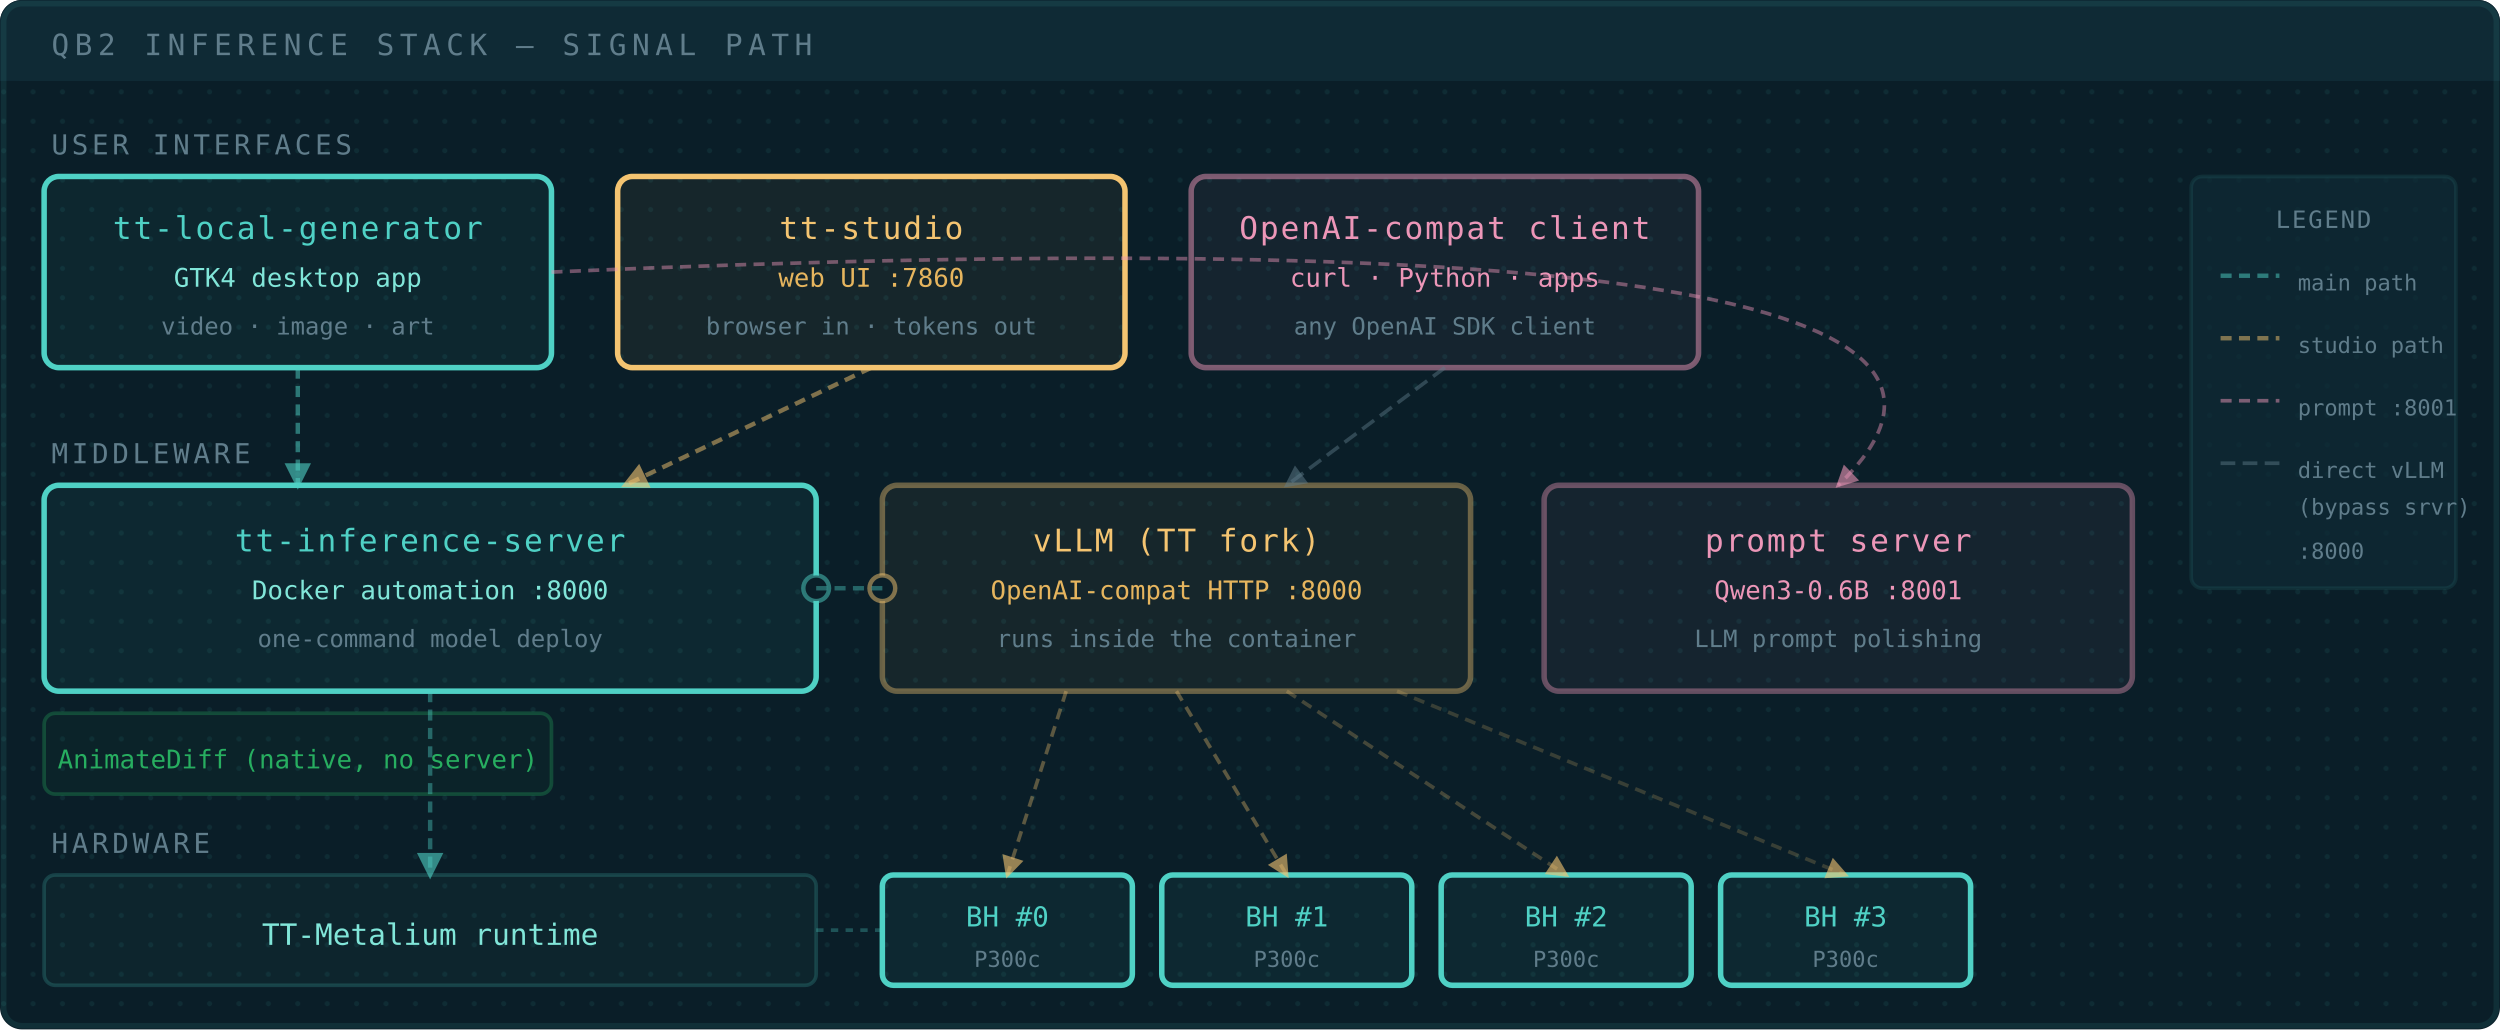
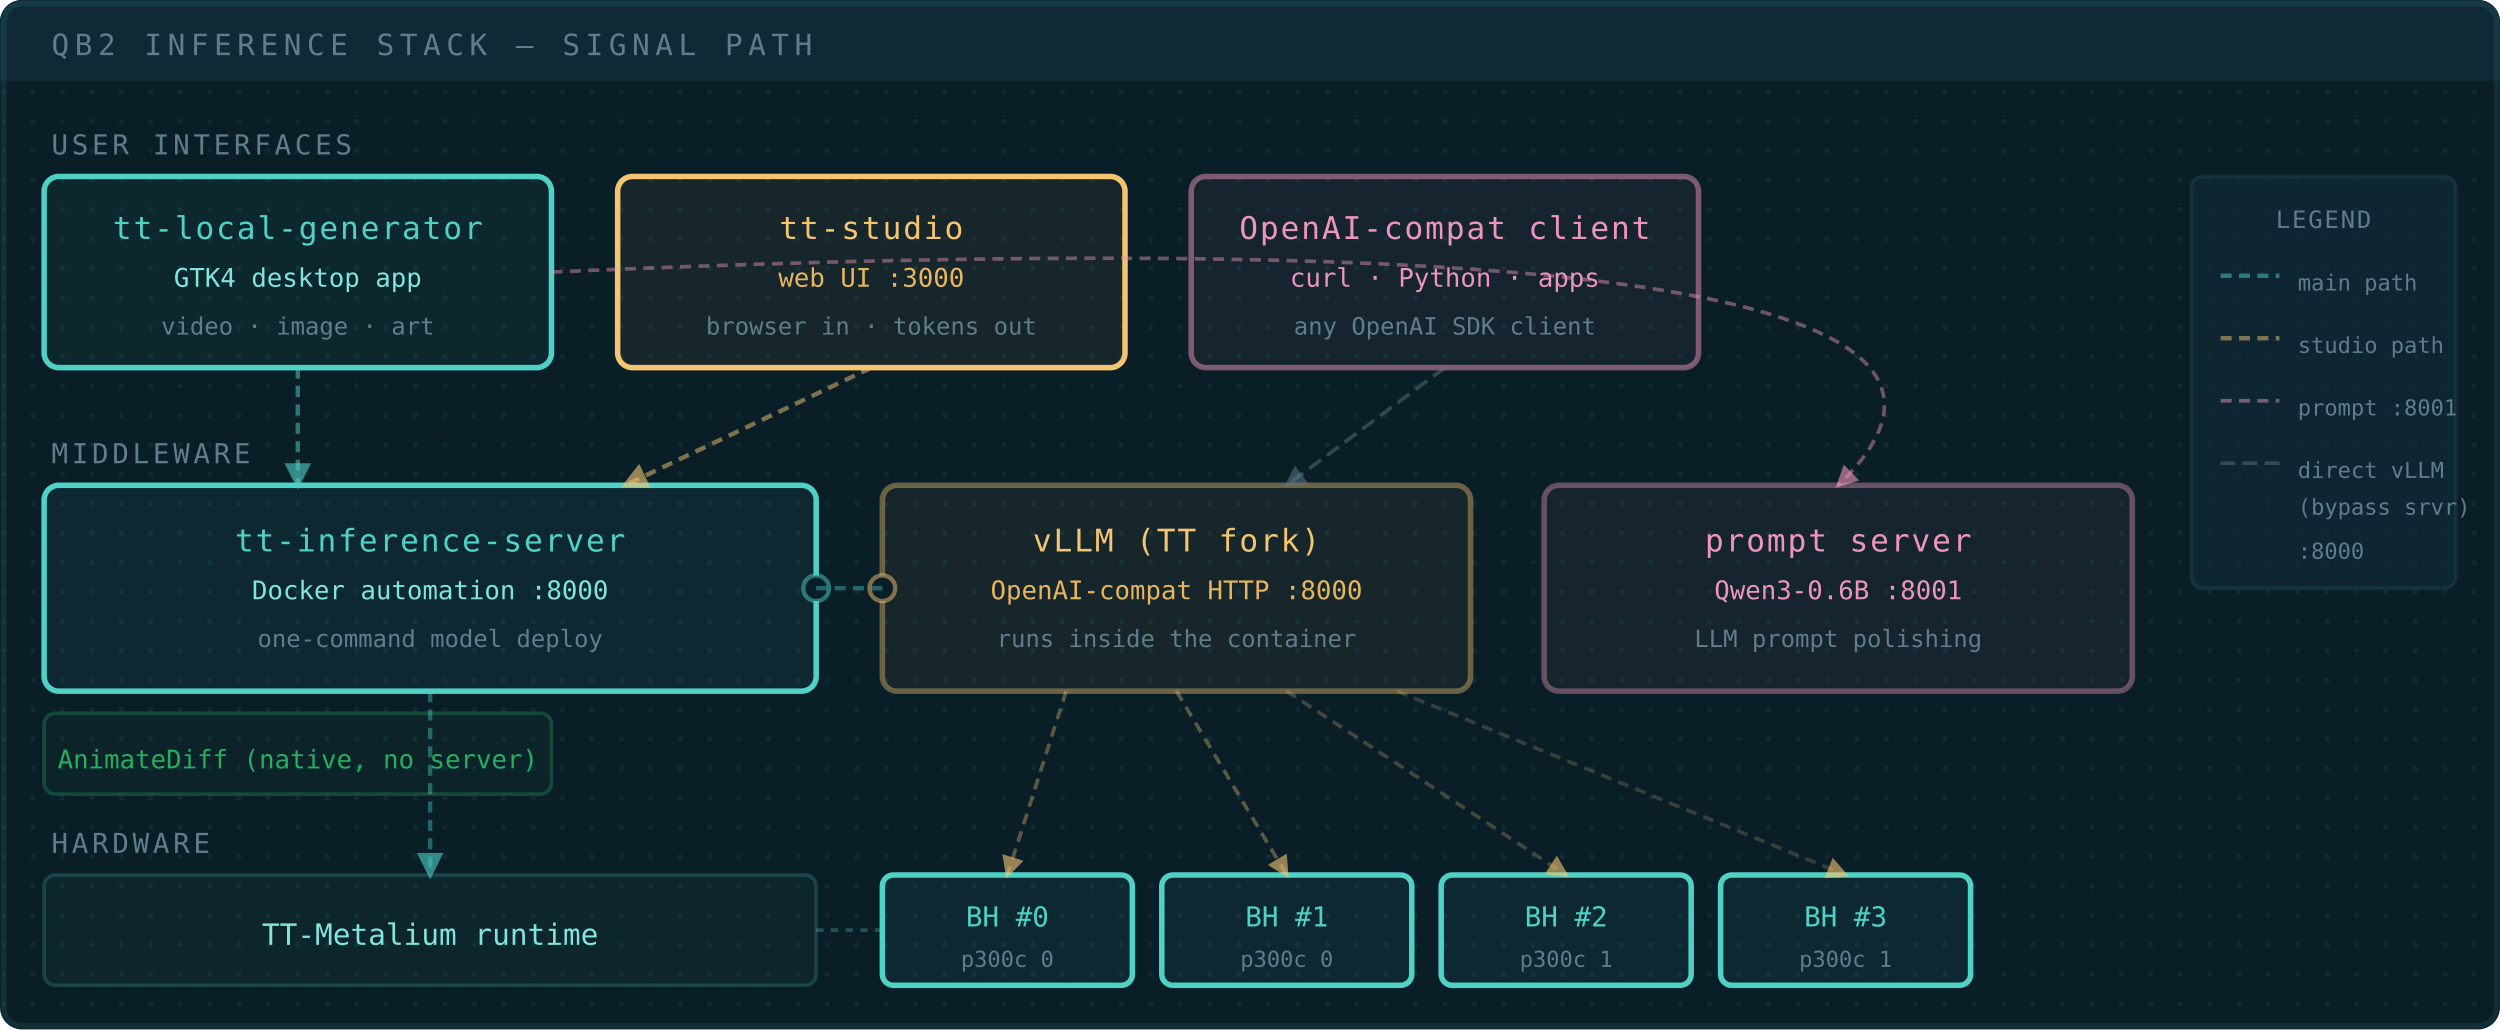
<svg xmlns="http://www.w3.org/2000/svg" viewBox="0 0 680 280" role="img" aria-label="Inference stack diagram showing user interfaces, middleware, and Blackhole hardware layers">
  <defs>
    <pattern id="idots" x="0" y="0" width="8" height="8" patternUnits="userSpaceOnUse">
      <circle cx="1" cy="1" r="0.7" fill="rgba(79,209,197,0.08)" />
    </pattern>
    <marker id="iarr" markerWidth="6" markerHeight="6" refX="5" refY="3" orient="auto">
      <path d="M0,0 L6,3 L0,6 Z" fill="rgba(79,209,197,0.6)" />
    </marker>
    <marker id="iarr-gold" markerWidth="6" markerHeight="6" refX="5" refY="3" orient="auto">
      <path d="M0,0 L6,3 L0,6 Z" fill="rgba(244,196,113,0.6)" />
    </marker>
    <marker id="iarr-pink" markerWidth="6" markerHeight="6" refX="5" refY="3" orient="auto">
      <path d="M0,0 L6,3 L0,6 Z" fill="rgba(236,150,184,0.6)" />
    </marker>
    <marker id="iarr-muted" markerWidth="6" markerHeight="6" refX="5" refY="3" orient="auto">
      <path d="M0,0 L6,3 L0,6 Z" fill="rgba(96,125,139,0.5)" />
    </marker>
  </defs>
  <rect width="680" height="280" rx="6" fill="#0a1e28" />
  <rect width="680" height="280" rx="6" fill="url(#idots)" />
  <rect x="0" y="0" width="680" height="22" rx="6" fill="#0F2A35" />
  <rect x="0" y="16" width="680" height="6" fill="#0F2A35" />
  <text x="14" y="15" fill="#607D8B" font-size="8" font-family="monospace" letter-spacing="1.5">QB2 INFERENCE STACK — SIGNAL PATH</text>
  <text x="14" y="42" fill="#607D8B" font-size="7.5" font-family="monospace" letter-spacing="1">USER INTERFACES</text>
  <rect x="12" y="48" width="138" height="52" rx="4" fill="rgba(79,209,197,0.05)" stroke="#4FD1C5" stroke-width="1.5" />
  <text x="81" y="65" text-anchor="middle" fill="#4FD1C5" font-size="8.5" font-family="monospace" letter-spacing="0.5">tt-local-generator</text>
  <text x="81" y="78" text-anchor="middle" fill="#81E6D9" font-size="7" font-family="monospace">GTK4 desktop app</text>
  <text x="81" y="91" text-anchor="middle" fill="#607D8B" font-size="6.5" font-family="monospace">video · image · art</text>
  <rect x="168" y="48" width="138" height="52" rx="4" fill="rgba(244,196,113,0.05)" stroke="#F4C471" stroke-width="1.5" />
  <text x="237" y="65" text-anchor="middle" fill="#F4C471" font-size="8.5" font-family="monospace" letter-spacing="0.5">tt-studio</text>
-   <text x="237" y="78" text-anchor="middle" fill="#E6B55E" font-size="7" font-family="monospace">web UI  :7860</text>
+   <text x="237" y="78" text-anchor="middle" fill="#E6B55E" font-size="7" font-family="monospace">web UI  :3000</text>
  <text x="237" y="91" text-anchor="middle" fill="#607D8B" font-size="6.5" font-family="monospace">browser in · tokens out</text>
  <rect x="324" y="48" width="138" height="52" rx="4" fill="rgba(236,150,184,0.05)" stroke="rgba(236,150,184,0.5)" stroke-width="1.5" />
  <text x="393" y="65" text-anchor="middle" fill="#EC96B8" font-size="8.5" font-family="monospace" letter-spacing="0.5">OpenAI-compat client</text>
  <text x="393" y="78" text-anchor="middle" fill="#EC96B8" font-size="7" font-family="monospace">curl · Python · apps</text>
  <text x="393" y="91" text-anchor="middle" fill="#607D8B" font-size="6.5" font-family="monospace">any OpenAI SDK client</text>
  <text x="14" y="126" fill="#607D8B" font-size="7.5" font-family="monospace" letter-spacing="1">MIDDLEWARE</text>
  <rect x="12" y="132" width="210" height="56" rx="4" fill="rgba(79,209,197,0.06)" stroke="#4FD1C5" stroke-width="1.5" />
  <text x="117" y="150" text-anchor="middle" fill="#4FD1C5" font-size="8.5" font-family="monospace" letter-spacing="0.5">tt-inference-server</text>
  <text x="117" y="163" text-anchor="middle" fill="#81E6D9" font-size="7" font-family="monospace">Docker automation  :8000</text>
  <text x="117" y="176" text-anchor="middle" fill="#607D8B" font-size="6.5" font-family="monospace">one-command model deploy</text>
  <circle cx="222" cy="160" r="3.5" fill="#0a1e28" stroke="rgba(79,209,197,0.5)" stroke-width="1.2" />
  <rect x="240" y="132" width="160" height="56" rx="4" fill="rgba(244,196,113,0.05)" stroke="rgba(244,196,113,0.4)" stroke-width="1.5" />
  <text x="320" y="150" text-anchor="middle" fill="#F4C471" font-size="8.5" font-family="monospace" letter-spacing="0.5">vLLM  (TT fork)</text>
  <text x="320" y="163" text-anchor="middle" fill="#E6B55E" font-size="7" font-family="monospace">OpenAI-compat HTTP  :8000</text>
  <text x="320" y="176" text-anchor="middle" fill="#607D8B" font-size="6.5" font-family="monospace">runs inside the container</text>
  <circle cx="240" cy="160" r="3.5" fill="#0a1e28" stroke="rgba(244,196,113,0.5)" stroke-width="1.2" />
  <rect x="420" y="132" width="160" height="56" rx="4" fill="rgba(236,150,184,0.05)" stroke="rgba(236,150,184,0.4)" stroke-width="1.5" />
  <text x="500" y="150" text-anchor="middle" fill="#EC96B8" font-size="8.5" font-family="monospace" letter-spacing="0.5">prompt server</text>
  <text x="500" y="163" text-anchor="middle" fill="#EC96B8" font-size="7" font-family="monospace">Qwen3-0.6B  :8001</text>
  <text x="500" y="176" text-anchor="middle" fill="#607D8B" font-size="6.5" font-family="monospace">LLM prompt polishing</text>
  <rect x="12" y="194" width="138" height="22" rx="3" fill="rgba(39,174,96,0.04)" stroke="rgba(39,174,96,0.3)" stroke-width="1" />
  <text x="81" y="209" text-anchor="middle" fill="#27AE60" font-size="7" font-family="monospace">AnimateDiff (native, no server)</text>
  <text x="14" y="232" fill="#607D8B" font-size="7.5" font-family="monospace" letter-spacing="1">HARDWARE</text>
  <rect x="12" y="238" width="210" height="30" rx="3" fill="rgba(79,209,197,0.04)" stroke="rgba(79,209,197,0.2)" stroke-width="1" />
  <text x="117" y="257" text-anchor="middle" fill="#81E6D9" font-size="8" font-family="monospace">TT-Metalium runtime</text>
  <rect x="240" y="238" width="68" height="30" rx="3" fill="rgba(79,209,197,0.06)" stroke="#4FD1C5" stroke-width="1.5" />
  <text x="274" y="252" text-anchor="middle" fill="#4FD1C5" font-size="7.5" font-family="monospace">BH #0</text>
-   <text x="274" y="263" text-anchor="middle" fill="#607D8B" font-size="6" font-family="monospace">P300c</text>
+   <text x="274" y="263" text-anchor="middle" fill="#607D8B" font-size="6" font-family="monospace">p300c 0</text>
  <rect x="316" y="238" width="68" height="30" rx="3" fill="rgba(79,209,197,0.06)" stroke="#4FD1C5" stroke-width="1.5" />
  <text x="350" y="252" text-anchor="middle" fill="#4FD1C5" font-size="7.5" font-family="monospace">BH #1</text>
-   <text x="350" y="263" text-anchor="middle" fill="#607D8B" font-size="6" font-family="monospace">P300c</text>
+   <text x="350" y="263" text-anchor="middle" fill="#607D8B" font-size="6" font-family="monospace">p300c 0</text>
  <rect x="392" y="238" width="68" height="30" rx="3" fill="rgba(79,209,197,0.06)" stroke="#4FD1C5" stroke-width="1.5" />
  <text x="426" y="252" text-anchor="middle" fill="#4FD1C5" font-size="7.5" font-family="monospace">BH #2</text>
-   <text x="426" y="263" text-anchor="middle" fill="#607D8B" font-size="6" font-family="monospace">P300c</text>
+   <text x="426" y="263" text-anchor="middle" fill="#607D8B" font-size="6" font-family="monospace">p300c 1</text>
  <rect x="468" y="238" width="68" height="30" rx="3" fill="rgba(79,209,197,0.06)" stroke="#4FD1C5" stroke-width="1.5" />
  <text x="502" y="252" text-anchor="middle" fill="#4FD1C5" font-size="7.5" font-family="monospace">BH #3</text>
-   <text x="502" y="263" text-anchor="middle" fill="#607D8B" font-size="6" font-family="monospace">P300c</text>
+   <text x="502" y="263" text-anchor="middle" fill="#607D8B" font-size="6" font-family="monospace">p300c 1</text>
  <line x1="81" y1="100" x2="81" y2="132" stroke="rgba(79,209,197,0.5)" stroke-width="1.2" stroke-dasharray="3,2" marker-end="url(#iarr)" />
  <line x1="237" y1="100" x2="170" y2="132" stroke="rgba(244,196,113,0.5)" stroke-width="1.2" stroke-dasharray="3,2" marker-end="url(#iarr-gold)" />
  <path d="M 150 74 Q 580 55 500 132" fill="none" stroke="rgba(236,150,184,0.45)" stroke-width="1" stroke-dasharray="3,2" marker-end="url(#iarr-pink)" />
  <line x1="393" y1="100" x2="350" y2="132" stroke="rgba(96,125,139,0.45)" stroke-width="1" stroke-dasharray="4,2" marker-end="url(#iarr-muted)" />
  <line x1="222" y1="160" x2="240" y2="160" stroke="rgba(79,209,197,0.4)" stroke-width="1.2" stroke-dasharray="3,2" />
  <line x1="117" y1="188" x2="117" y2="238" stroke="rgba(79,209,197,0.4)" stroke-width="1.2" stroke-dasharray="3,2" marker-end="url(#iarr)" />
  <line x1="290" y1="188" x2="274" y2="238" stroke="rgba(244,196,113,0.35)" stroke-width="1" stroke-dasharray="3,2" marker-end="url(#iarr-gold)" />
  <line x1="320" y1="188" x2="350" y2="238" stroke="rgba(244,196,113,0.35)" stroke-width="1" stroke-dasharray="3,2" marker-end="url(#iarr-gold)" />
  <line x1="350" y1="188" x2="426" y2="238" stroke="rgba(244,196,113,0.25)" stroke-width="1" stroke-dasharray="3,2" marker-end="url(#iarr-gold)" />
  <line x1="380" y1="188" x2="502" y2="238" stroke="rgba(244,196,113,0.2)" stroke-width="1" stroke-dasharray="3,2" marker-end="url(#iarr-gold)" />
  <line x1="222" y1="253" x2="240" y2="253" stroke="rgba(79,209,197,0.3)" stroke-width="1" stroke-dasharray="2,2" />
  <rect x="596" y="48" width="72" height="112" rx="3" fill="rgba(15,42,53,0.7)" stroke="rgba(79,209,197,0.1)" stroke-width="1" />
  <text x="632" y="62" text-anchor="middle" fill="#607D8B" font-size="6.5" font-family="monospace" letter-spacing="0.5">LEGEND</text>
  <line x1="604" y1="75" x2="620" y2="75" stroke="rgba(79,209,197,0.5)" stroke-width="1.2" stroke-dasharray="3,2" />
  <text x="625" y="79" fill="#607D8B" font-size="6" font-family="monospace">main path</text>
  <line x1="604" y1="92" x2="620" y2="92" stroke="rgba(244,196,113,0.5)" stroke-width="1.2" stroke-dasharray="3,2" />
  <text x="625" y="96" fill="#607D8B" font-size="6" font-family="monospace">studio path</text>
  <line x1="604" y1="109" x2="620" y2="109" stroke="rgba(236,150,184,0.5)" stroke-width="1" stroke-dasharray="3,2" />
  <text x="625" y="113" fill="#607D8B" font-size="6" font-family="monospace">prompt :8001</text>
  <line x1="604" y1="126" x2="620" y2="126" stroke="rgba(96,125,139,0.45)" stroke-width="1" stroke-dasharray="4,2" />
  <text x="625" y="130" fill="#607D8B" font-size="6" font-family="monospace">direct vLLM</text>
  <text x="625" y="140" fill="#607D8B" font-size="6" font-family="monospace">(bypass srvr)</text>
  <text x="625" y="152" fill="#607D8B" font-size="6" font-family="monospace">:8000</text>
  <rect x="1" y="1" width="678" height="278" rx="5" fill="none" stroke="rgba(79,209,197,0.1)" stroke-width="1.5" />
</svg>
